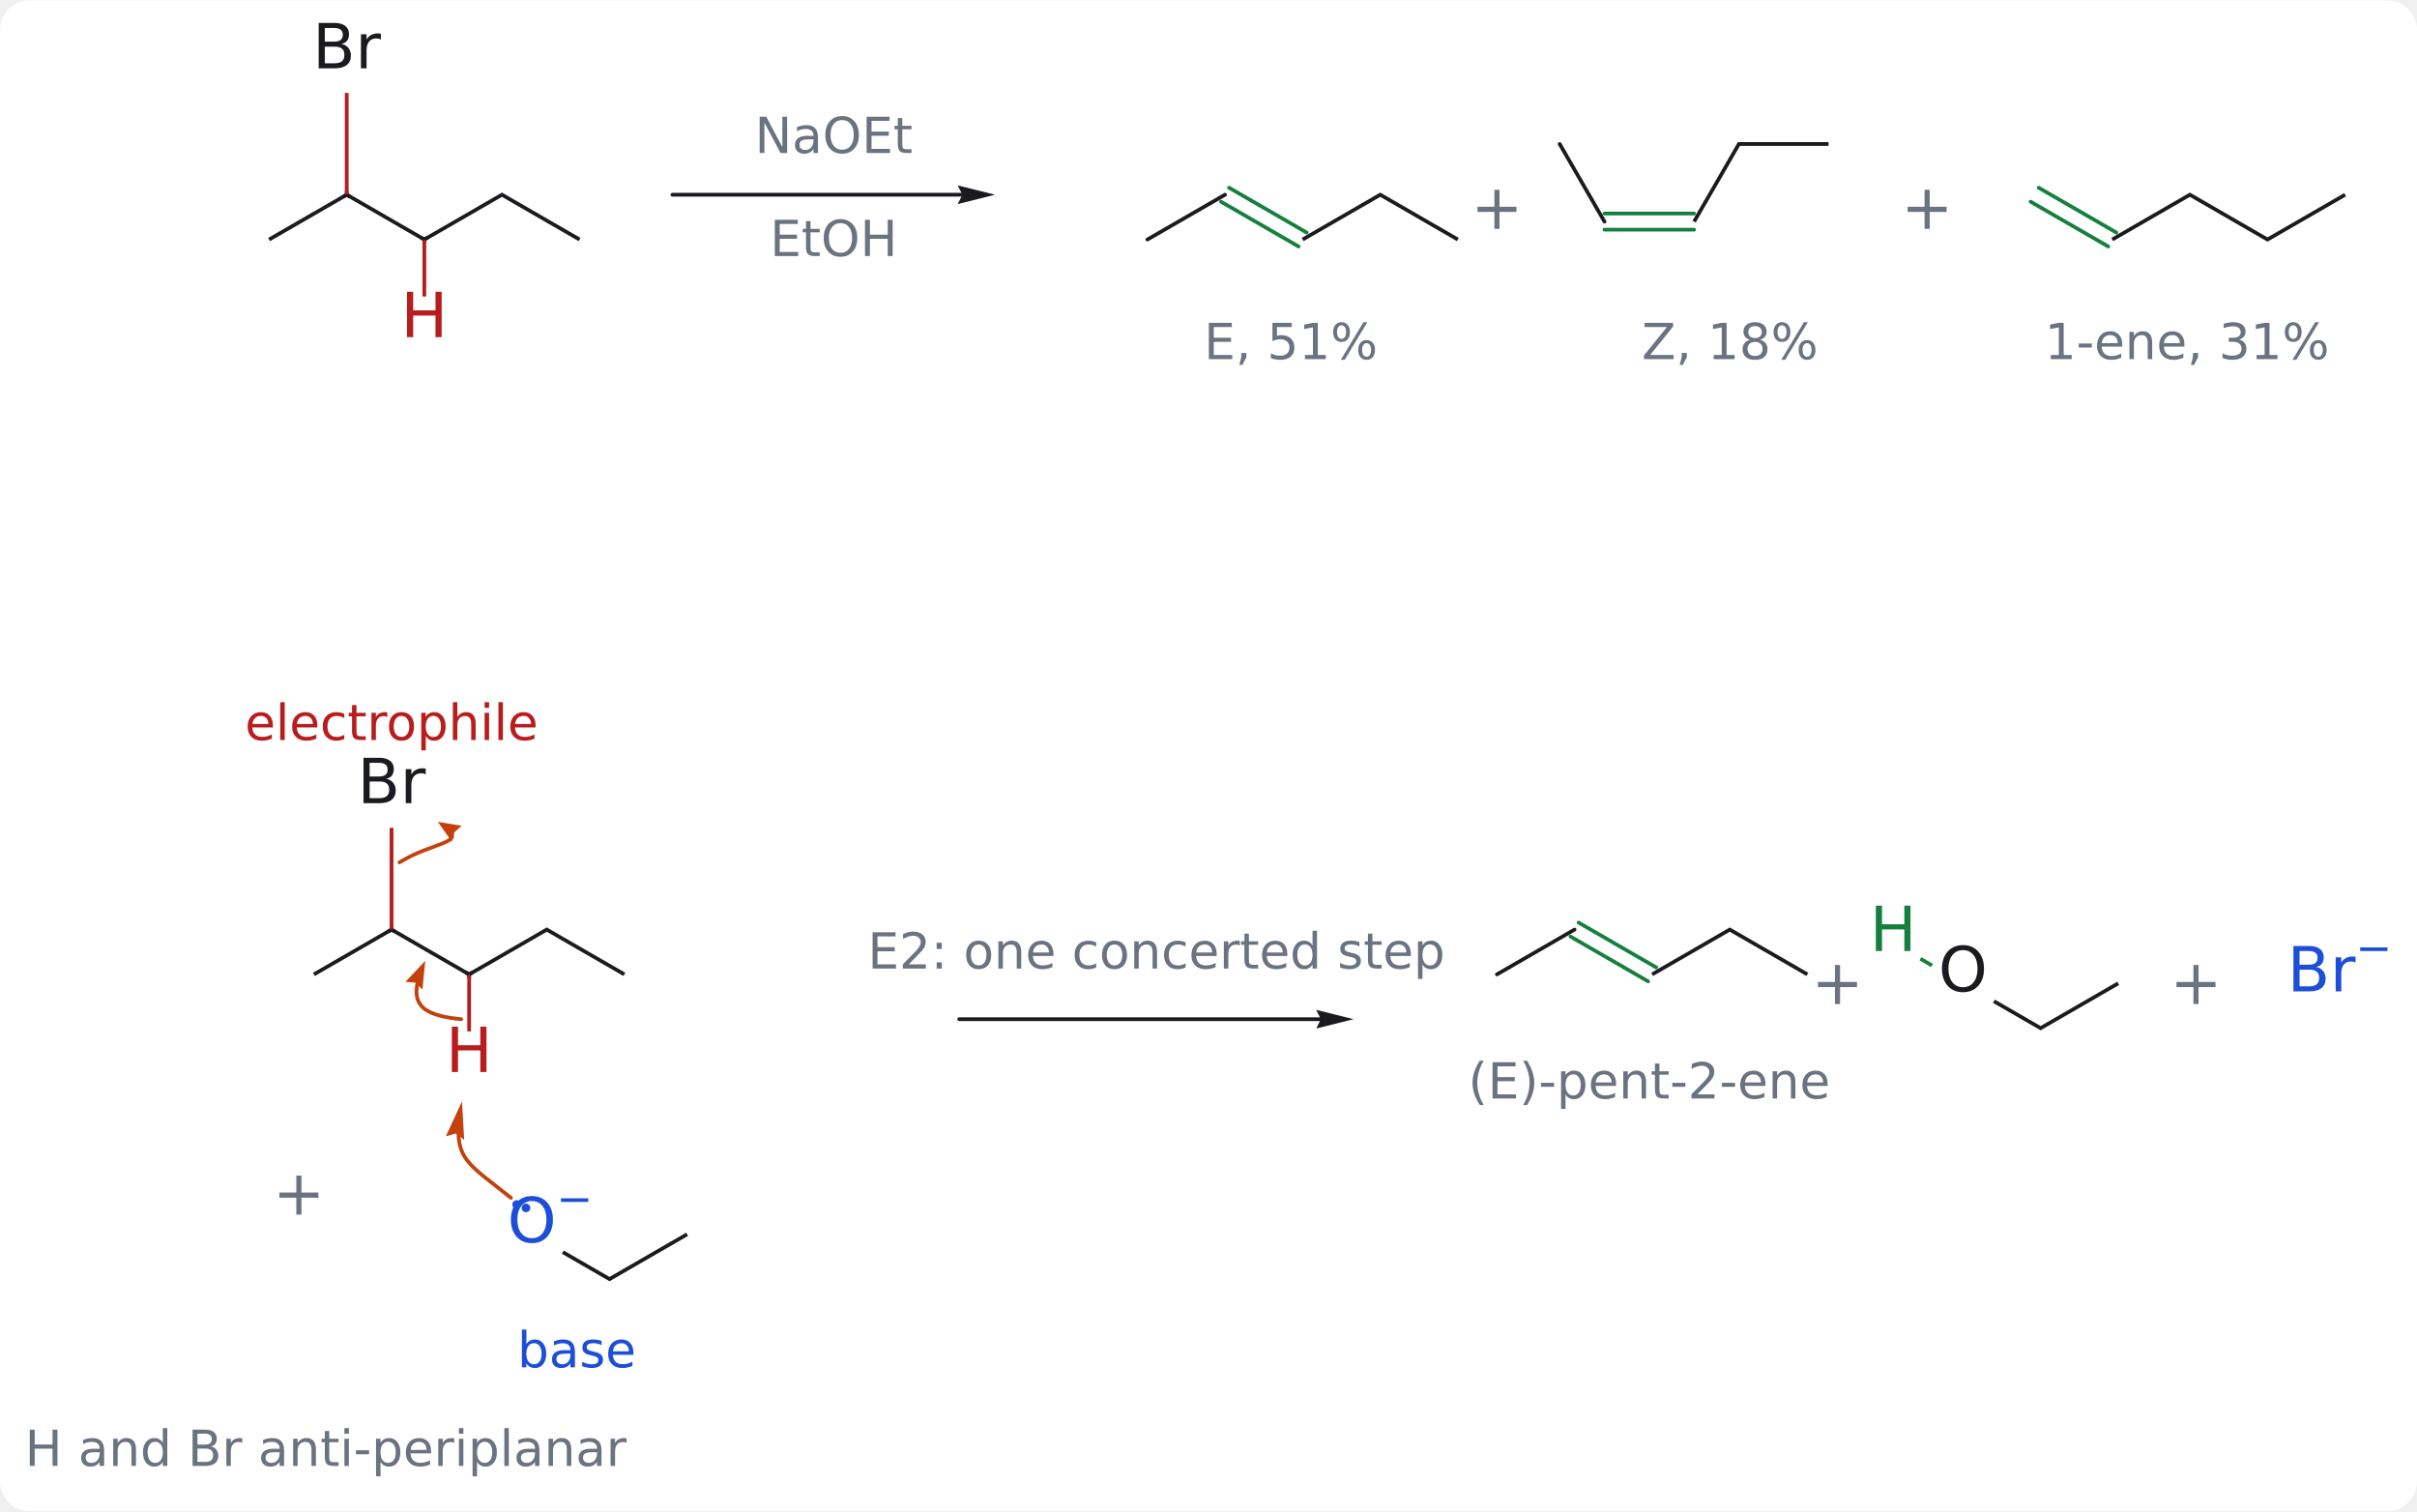
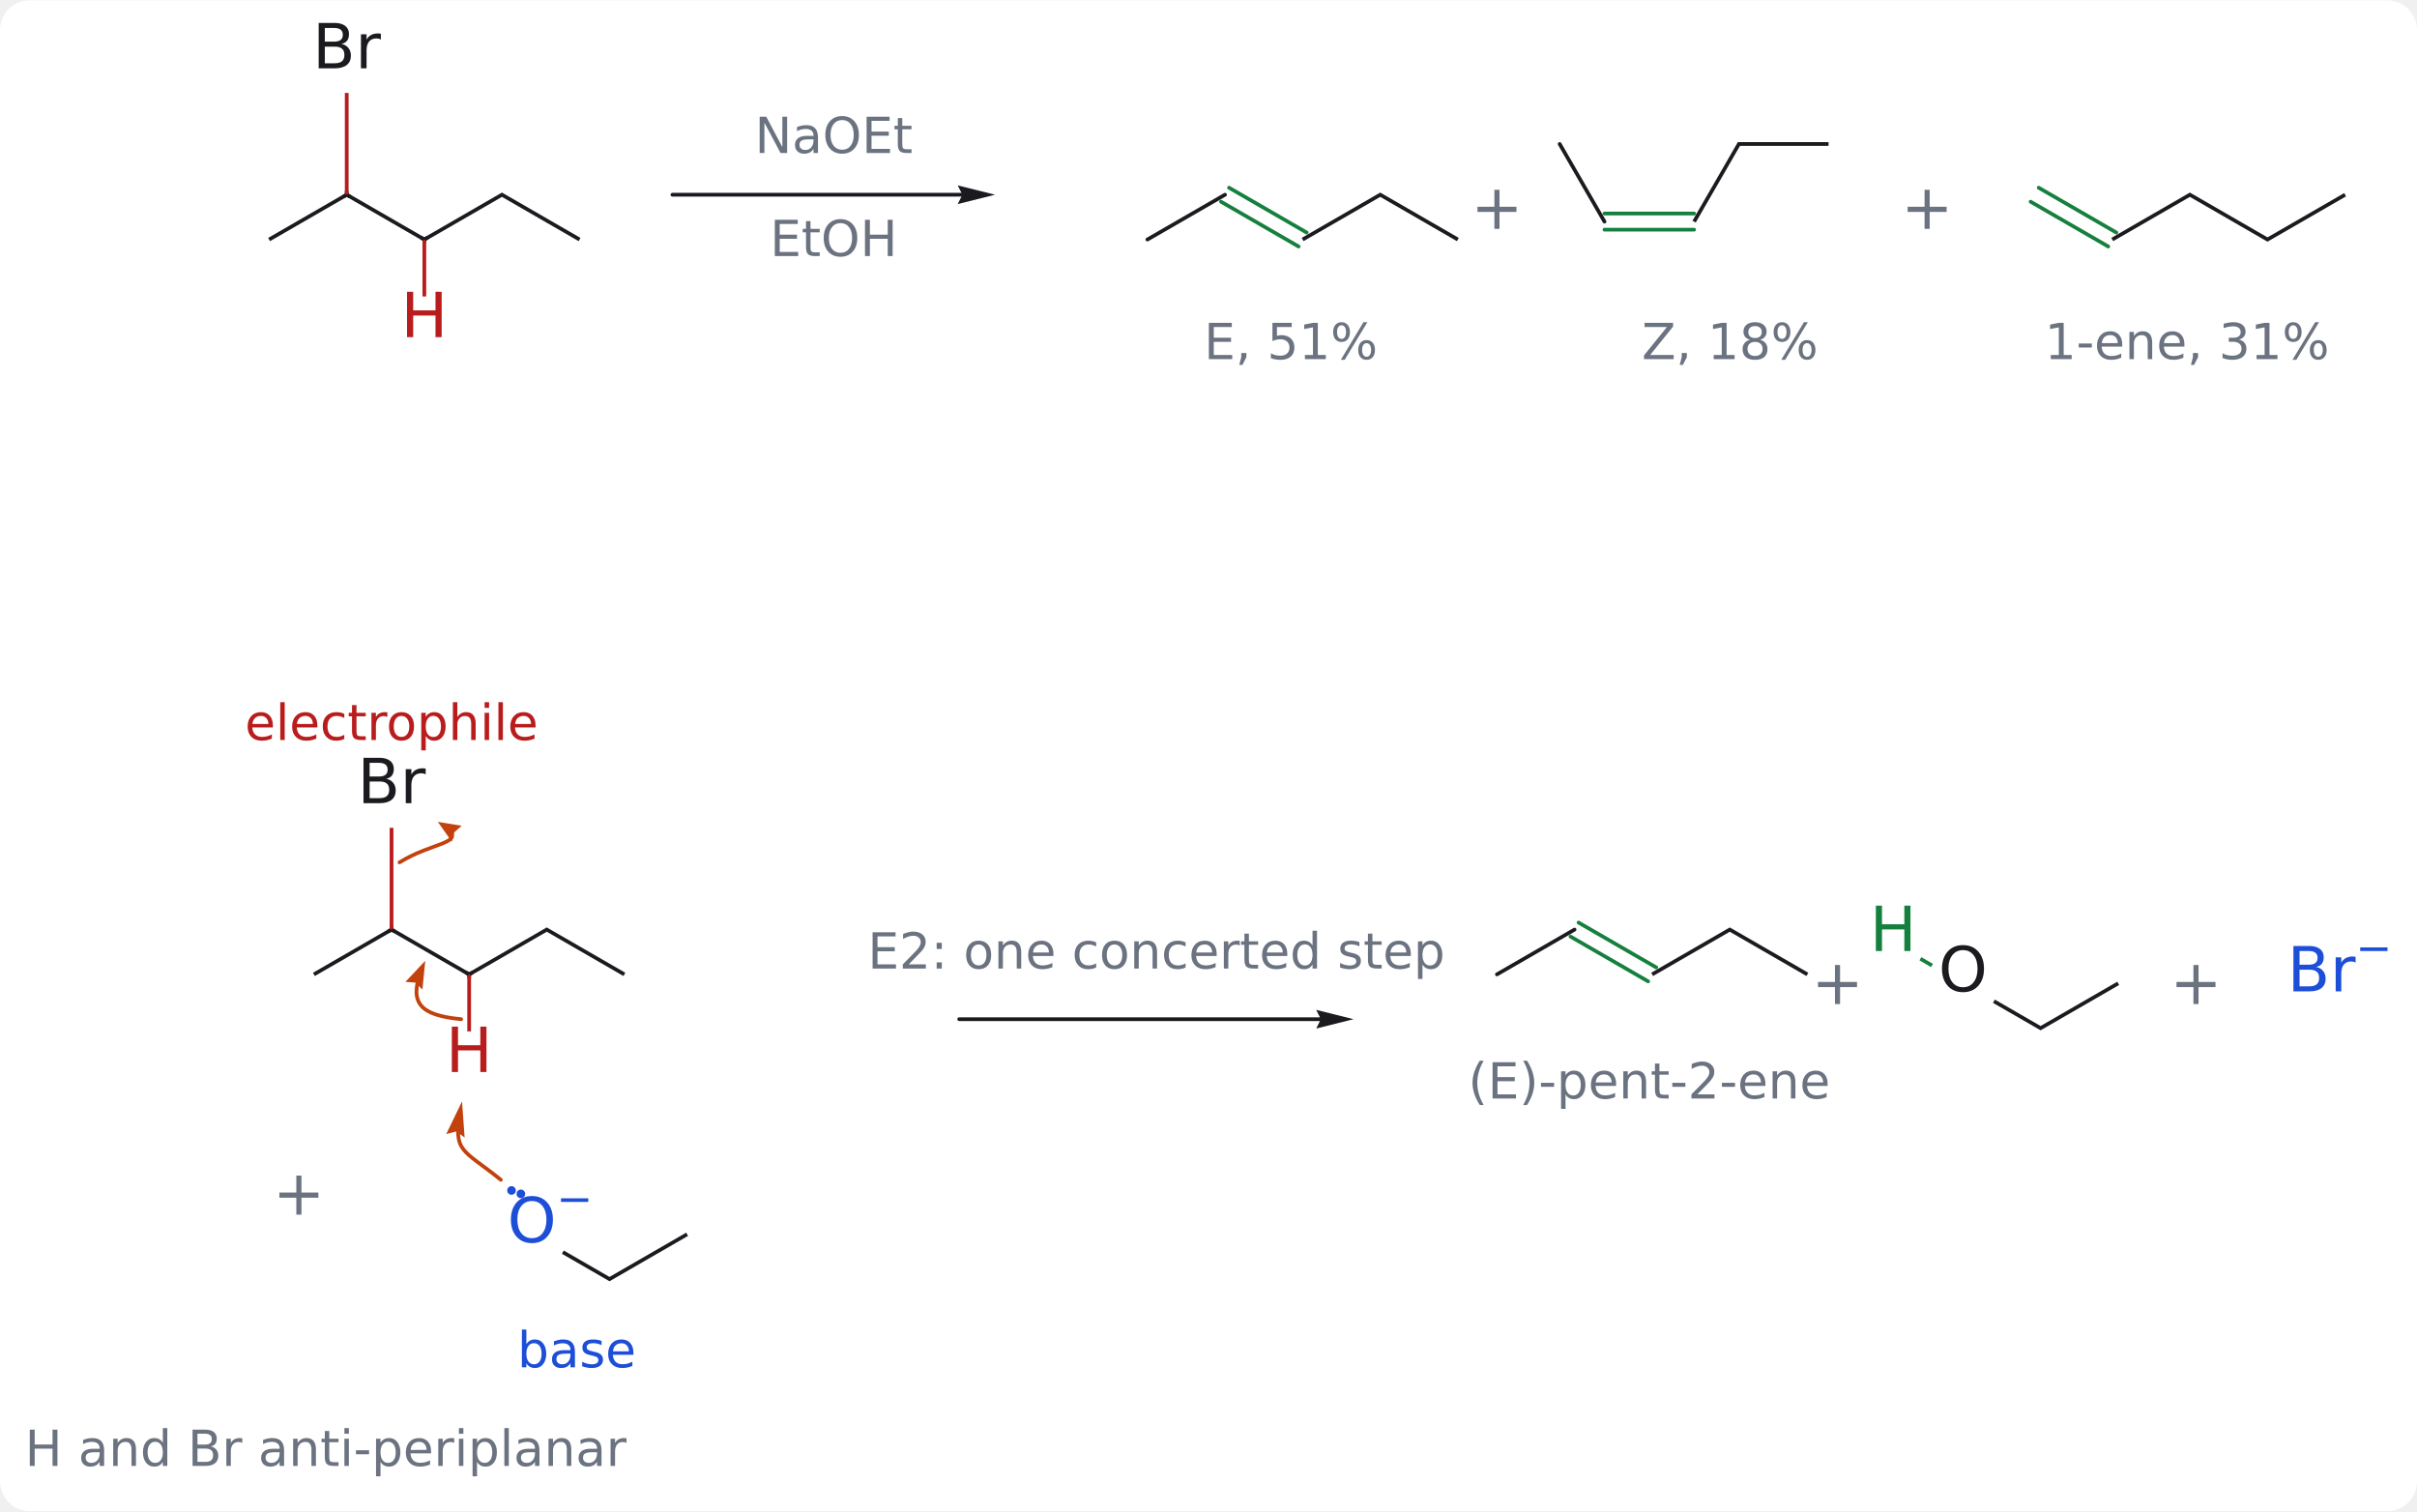
<svg xmlns="http://www.w3.org/2000/svg" viewBox="-105.117 -91.109 1132.691 708.042" width="702" height="439">
  <style>.c-ink.fill{fill:#1b1b1f}.c-ink.stroke{stroke:#1b1b1f}.c-arrow.fill{fill:#c2410c}.c-arrow.stroke{stroke:#c2410c}.c-nu.fill{fill:#1d4ed8}.c-nu.stroke{stroke:#1d4ed8}.c-el.fill{fill:#b91c1c}.c-el.stroke{stroke:#b91c1c}.c-good.fill{fill:#15803d}.c-good.stroke{stroke:#15803d}.c-muted.fill{fill:#6b7280}.c-muted.stroke{stroke:#6b7280}.card{fill:#ffffff}@media (prefers-color-scheme: dark){.c-ink.fill{fill:#e6e6ea}.c-ink.stroke{stroke:#e6e6ea}.c-arrow.fill{fill:#ff9f5a}.c-arrow.stroke{stroke:#ff9f5a}.c-nu.fill{fill:#8ab4ff}.c-nu.stroke{stroke:#8ab4ff}.c-el.fill{fill:#ff8a8a}.c-el.stroke{stroke:#ff8a8a}.c-good.fill{fill:#6ee7a0}.c-good.stroke{stroke:#6ee7a0}.c-muted.fill{fill:#9ca3af}.c-muted.stroke{stroke:#9ca3af}.card{fill:#1e1e1e}}</style>
  <rect class="card" x="-105.117" y="-91.109" width="1132.691" height="708.042" rx="14" />
  <line class="c-ink stroke" x1="432.6" y1="21" x2="468.972" y2="0" stroke-width="1.75" stroke-linecap="round" />
  <path class="c-good stroke" d="M470.862 -3.274 L507.234 17.726 " fill="none" stroke-width="1.75" stroke-linecap="round" stroke-linejoin="round" />
  <path class="c-good stroke" d="M467.082 3.274 L503.454 24.274 " fill="none" stroke-width="1.75" stroke-linecap="round" stroke-linejoin="round" />
  <path class="c-good stroke" d="M646.8 8.82 L688.8 8.82 " fill="none" stroke-width="1.75" stroke-linecap="round" stroke-linejoin="round" />
  <path class="c-good stroke" d="M646.8 16.38 L688.8 16.38 " fill="none" stroke-width="1.75" stroke-linecap="round" stroke-linejoin="round" />
  <line class="c-ink stroke" x1="646.8" y1="12.6" x2="625.8" y2="-23.772" stroke-width="1.75" stroke-linecap="round" />
  <path class="c-good stroke" d="M850.29 -3.274 L886.662 17.726 " fill="none" stroke-width="1.75" stroke-linecap="round" stroke-linejoin="round" />
  <path class="c-good stroke" d="M846.51 3.274 L882.882 24.274 " fill="none" stroke-width="1.75" stroke-linecap="round" stroke-linejoin="round" />
  <line class="c-ink stroke" x1="596.4" y1="365.4" x2="632.772" y2="344.4" stroke-width="1.75" stroke-linecap="round" />
  <path class="c-good stroke" d="M634.662 341.126 L671.034 362.126 " fill="none" stroke-width="1.75" stroke-linecap="round" stroke-linejoin="round" />
  <path class="c-good stroke" d="M630.882 347.674 L667.254 368.674 " fill="none" stroke-width="1.75" stroke-linecap="round" stroke-linejoin="round" />
  <path class="c-ink fill stroke" d="M56.497 -0.505 L55.419 0.117 L56.294 1.633 L57.372 1.01 L57.372 0 Z M57.372 1.01 L58.45 1.633 L59.325 0.117 L58.247 -0.505 L57.372 0 Z M58.247 -0.505 L58.247 -1.75 L56.497 -1.75 L56.497 -0.505 L57.372 0 Z " stroke-width="0" stroke-linecap="round" stroke-linejoin="round" />
  <path class="c-ink fill stroke" d="M93.744 19.99 L92.666 19.367 L91.791 20.883 L92.869 21.505 L93.744 21 Z M94.619 21.505 L95.697 20.883 L94.822 19.367 L93.744 19.99 L93.744 21 Z M92.869 21.505 L92.869 22.75 L94.619 22.75 L94.619 21.505 L93.744 21 Z " stroke-width="0" stroke-linecap="round" stroke-linejoin="round" />
  <path class="c-ink fill stroke" d="M77.497 343.895 L76.419 344.517 L77.294 346.033 L78.372 345.41 L78.372 344.4 Z M78.372 345.41 L79.45 346.033 L80.325 344.517 L79.247 343.895 L78.372 344.4 Z M79.247 343.895 L79.247 342.65 L77.497 342.65 L77.497 343.895 L78.372 344.4 Z " stroke-width="0" stroke-linecap="round" stroke-linejoin="round" />
  <path class="c-ink fill stroke" d="M114.744 364.39 L113.666 363.767 L112.791 365.283 L113.869 365.905 L114.744 365.4 Z M115.619 365.905 L116.697 365.283 L115.822 363.767 L114.744 364.39 L114.744 365.4 Z M113.869 365.905 L113.869 367.15 L115.619 367.15 L115.619 365.905 L114.744 365.4 Z " stroke-width="0" stroke-linecap="round" stroke-linejoin="round" />
  <path class="c-ink fill stroke" d="M21.438 21.758 L57.372 1.01 L57.372 0 L56.497 -0.505 L20.562 20.242 Z M57.372 1.01 L92.869 21.505 L93.744 21 L93.744 19.99 L58.247 -0.505 L57.372 0 Z M94.619 21.505 L130.116 1.01 L130.116 -1.01 L93.744 19.99 L93.744 21 Z M130.116 1.01 L166.05 21.758 L166.926 20.242 L130.116 -1.01 Z M505.781 21.758 L541.716 1.01 L541.716 -1.01 L504.906 20.242 Z M541.716 1.01 L577.65 21.758 L578.525 20.242 L541.716 -1.01 Z M689.558 13.038 L710.305 -22.897 L709.295 -24.647 L688.042 12.162 Z M710.305 -22.897 L751.8 -22.897 L751.8 -24.647 L709.295 -24.647 Z M885.21 21.758 L921.144 1.01 L921.144 -1.01 L884.335 20.242 Z M921.144 1.01 L957.516 22.01 L957.516 19.99 L921.144 -1.01 Z M957.516 22.01 L994.326 0.758 L993.451 -0.758 L957.516 19.99 Z M42.438 366.158 L78.372 345.41 L78.372 344.4 L77.497 343.895 L41.562 364.642 Z M78.372 345.41 L113.869 365.905 L114.744 365.4 L114.744 364.39 L79.247 343.895 L78.372 344.4 Z M115.619 365.905 L151.116 345.41 L151.116 343.39 L114.744 364.39 L114.744 365.4 Z M151.116 345.41 L187.05 366.158 L187.926 364.642 L151.116 343.39 Z M158.214 496.334 L180.516 509.21 L180.516 507.19 L159.089 494.818 Z M180.516 509.21 L217.326 487.958 L216.45 486.442 L180.516 507.19 Z M669.582 366.158 L705.516 345.41 L705.516 343.39 L668.707 364.642 Z M705.516 345.41 L741.451 366.158 L742.326 364.642 L705.516 343.39 Z M828.87 378.734 L851.172 391.61 L851.172 389.59 L829.745 377.218 Z M851.172 391.61 L887.981 370.358 L887.106 368.842 L851.172 389.59 Z " stroke-width="0" stroke-linecap="round" stroke-linejoin="round" />
  <path class="c-good fill stroke" d="M800.73 360.462 L795.29 357.319 L794.414 358.834 L799.855 361.977 Z " stroke-width="0" stroke-linecap="round" stroke-linejoin="round" />
  <path class="c-el fill stroke" d="M58.247 -0.505 L58.247 -47.702 L56.497 -47.702 L56.497 -0.505 L57.372 0 Z M92.869 21.505 L92.869 47.702 L94.619 47.702 L94.619 21.505 L93.744 21 Z M79.247 343.895 L79.247 296.698 L77.497 296.698 L77.497 343.895 L78.372 344.4 Z M113.869 365.905 L113.869 392.102 L115.619 392.102 L115.619 365.905 L114.744 365.4 Z " stroke-width="0" stroke-linecap="round" stroke-linejoin="round" />
  <text class="c-ink fill" xml:space="preserve" x="41.372" y="-79.442" font-family="DejaVu Sans, Noto Sans CJK KR, Noto Sans CJK JP, sans-serif" font-size="29.167" font-weight="normal" font-style="normal" text-decoration="none" dominant-baseline="text-before-edge">Br</text>
  <text class="c-el fill" xml:space="preserve" x="82.778" y="46.558" font-family="DejaVu Sans, Noto Sans CJK KR, Noto Sans CJK JP, sans-serif" font-size="29.167" font-weight="normal" font-style="normal" text-decoration="none" dominant-baseline="text-before-edge">H</text>
  <text class="c-ink fill" xml:space="preserve" x="62.372" y="264.958" font-family="DejaVu Sans, Noto Sans CJK KR, Noto Sans CJK JP, sans-serif" font-size="29.167" font-weight="normal" font-style="normal" text-decoration="none" dominant-baseline="text-before-edge">Br</text>
  <text class="c-el fill" xml:space="preserve" x="103.778" y="390.958" font-family="DejaVu Sans, Noto Sans CJK KR, Noto Sans CJK JP, sans-serif" font-size="29.167" font-weight="normal" font-style="normal" text-decoration="none" dominant-baseline="text-before-edge">H</text>
  <text class="c-nu fill" xml:space="preserve" x="132.665" y="470.744" font-family="DejaVu Sans, Noto Sans CJK KR, Noto Sans CJK JP, sans-serif" font-size="29.167" font-weight="normal" font-style="normal" text-decoration="none" dominant-baseline="text-before-edge">O</text>
  <text class="c-nu fill" xml:space="preserve" x="155.623" y="463.452" font-family="DejaVu Sans, Noto Sans CJK KR, Noto Sans CJK JP, sans-serif" font-size="20.417" font-weight="normal" font-style="normal" text-decoration="none" dominant-baseline="text-before-edge">−</text>
-   <path class="c-nu fill stroke" d="M138.088 473.645 C137.868 474.251 137.199 474.563 136.593 474.343 C135.988 474.122 135.675 473.453 135.896 472.847 C136.116 472.242 136.786 471.93 137.391 472.15 C137.997 472.37 138.309 473.04 138.088 473.645 Z " stroke-width="1.75" stroke-linecap="round" stroke-linejoin="round" />
-   <path class="c-nu fill stroke" d="M142.474 475.241 C142.253 475.847 141.584 476.159 140.978 475.939 C140.373 475.718 140.061 475.049 140.281 474.443 C140.501 473.838 141.171 473.526 141.776 473.746 C142.382 473.966 142.694 474.636 142.474 475.241 Z " stroke-width="1.75" stroke-linecap="round" stroke-linejoin="round" />
+   <path class="c-nu fill stroke" d="M135.694 467.067 C135.474 467.673 134.804 467.985 134.199 467.765 C133.593 467.544 133.281 466.875 133.502 466.269 C133.722 465.664 134.392 465.352 134.997 465.572 C135.602 465.792 135.915 466.462 135.694 467.067 Z " stroke-width="1.75" stroke-linecap="round" stroke-linejoin="round" />
+   <path class="c-nu fill stroke" d="M140.079 468.664 C139.859 469.269 139.19 469.581 138.584 469.361 C137.979 469.14 137.667 468.471 137.887 467.865 C138.107 467.26 138.777 466.948 139.382 467.168 C139.988 467.389 140.3 468.058 140.079 468.664 Z " stroke-width="1.75" stroke-linecap="round" stroke-linejoin="round" />
  <text class="c-ink fill" xml:space="preserve" x="803.321" y="353.144" font-family="DejaVu Sans, Noto Sans CJK KR, Noto Sans CJK JP, sans-serif" font-size="29.167" font-weight="normal" font-style="normal" text-decoration="none" dominant-baseline="text-before-edge">O</text>
  <text class="c-good fill" xml:space="preserve" x="771.116" y="334.258" font-family="DejaVu Sans, Noto Sans CJK KR, Noto Sans CJK JP, sans-serif" font-size="29.167" font-weight="normal" font-style="normal" text-decoration="none" dominant-baseline="text-before-edge">H</text>
  <text class="c-nu fill" xml:space="preserve" x="966.8" y="353.158" font-family="DejaVu Sans, Noto Sans CJK KR, Noto Sans CJK JP, sans-serif" font-size="29.167" font-weight="normal" font-style="normal" text-decoration="none" dominant-baseline="text-before-edge">Br</text>
  <text class="c-nu fill" xml:space="preserve" x="998.8" y="345.866" font-family="DejaVu Sans, Noto Sans CJK KR, Noto Sans CJK JP, sans-serif" font-size="20.417" font-weight="normal" font-style="normal" text-decoration="none" dominant-baseline="text-before-edge">−</text>
  <path class="c-ink stroke" d="M210 0 L356.825 0 " fill="none" stroke-width="1.75" stroke-linecap="round" stroke-linejoin="round" />
  <path class="c-ink fill stroke" d="M361.2 0 L343.7 -4.375 L345.887 0 L343.7 4.375 Z " stroke-width="0" stroke-linecap="round" stroke-linejoin="round" />
  <path class="c-ink stroke" d="M344.4 386.4 L524.825 386.4 " fill="none" stroke-width="1.75" stroke-linecap="round" stroke-linejoin="round" />
  <path class="c-ink fill stroke" d="M529.2 386.4 L511.7 382.025 L513.888 386.4 L511.7 390.775 Z " stroke-width="0" stroke-linecap="round" stroke-linejoin="round" />
-   <path class="c-arrow stroke" d="M134.321 470.12 C114.047 453.763 107.001 452.162 110.636 429.231 " fill="none" stroke-width="1.75" stroke-linecap="round" stroke-linejoin="round" />
-   <path class="c-arrow fill stroke" d="M111.394 424.922 L103.81 441.289 L108.518 439.962 L112.405 442.932 Z " stroke-width="0" stroke-linecap="round" stroke-linejoin="round" />
+   <path class="c-arrow stroke" d="M129.59 461.66 C111.45 447.033 107.239 449.011 110.615 429.227 " fill="none" stroke-width="1.75" stroke-linecap="round" stroke-linejoin="round" />
+   <path class="c-arrow fill stroke" d="M111.399 424.921 L104.026 440.208 L108.708 439.015 L112.621 441.849 Z " stroke-width="0" stroke-linecap="round" stroke-linejoin="round" />
  <path class="c-arrow stroke" d="M110.994 386.4 C91.776 384.536 86.331 378.926 92.478 363.043 " fill="none" stroke-width="1.75" stroke-linecap="round" stroke-linejoin="round" />
  <path class="c-arrow fill stroke" d="M94.183 359.014 L84.878 368.902 L89.525 369.251 L92.842 372.525 Z " stroke-width="0" stroke-linecap="round" stroke-linejoin="round" />
  <path class="c-arrow stroke" d="M82.122 312.9 C97.464 303.311 113.759 304.167 103.676 296.391 " fill="none" stroke-width="1.75" stroke-linecap="round" stroke-linejoin="round" />
  <path class="c-arrow fill stroke" d="M100.064 293.924 L106.603 303.17 L107.815 298.768 L111.241 295.75 Z " stroke-width="0" stroke-linecap="round" stroke-linejoin="round" />
  <text class="c-muted fill" xml:space="preserve" x="248.598" y="-35.7" font-family="DejaVu Sans, Noto Sans CJK KR, Noto Sans CJK JP, sans-serif" font-size="23.333" font-weight="normal" font-style="normal" text-decoration="none" dominant-baseline="text-before-edge">NaOEt</text>
  <text class="c-muted fill" xml:space="preserve" x="255.696" y="12.6" font-family="DejaVu Sans, Noto Sans CJK KR, Noto Sans CJK JP, sans-serif" font-size="23.333" font-weight="normal" font-style="normal" text-decoration="none" dominant-baseline="text-before-edge">EtOH</text>
  <text class="c-muted fill" xml:space="preserve" x="584.178" y="-4.2" font-family="DejaVu Sans, Noto Sans CJK KR, Noto Sans CJK JP, sans-serif" font-size="29.167" font-weight="normal" font-style="normal" text-decoration="none" dominant-baseline="text-before-edge">+</text>
  <text class="c-muted fill" xml:space="preserve" x="785.778" y="-4.2" font-family="DejaVu Sans, Noto Sans CJK KR, Noto Sans CJK JP, sans-serif" font-size="29.167" font-weight="normal" font-style="normal" text-decoration="none" dominant-baseline="text-before-edge">+</text>
  <text class="c-muted fill" xml:space="preserve" x="459.102" y="60.9" font-family="DejaVu Sans, Noto Sans CJK KR, Noto Sans CJK JP, sans-serif" font-size="23.333" font-weight="normal" font-style="normal" text-decoration="none" dominant-baseline="text-before-edge">E, 51%</text>
  <text class="c-muted fill" xml:space="preserve" x="664.272" y="60.9" font-family="DejaVu Sans, Noto Sans CJK KR, Noto Sans CJK JP, sans-serif" font-size="23.333" font-weight="normal" font-style="normal" text-decoration="none" dominant-baseline="text-before-edge">Z, 18%</text>
  <text class="c-muted fill" xml:space="preserve" x="853.062" y="60.9" font-family="DejaVu Sans, Noto Sans CJK KR, Noto Sans CJK JP, sans-serif" font-size="23.333" font-weight="normal" font-style="normal" text-decoration="none" dominant-baseline="text-before-edge">1-ene, 31%</text>
  <text class="c-muted fill" xml:space="preserve" x="22.722" y="457.8" font-family="DejaVu Sans, Noto Sans CJK KR, Noto Sans CJK JP, sans-serif" font-size="29.167" font-weight="normal" font-style="normal" text-decoration="none" dominant-baseline="text-before-edge">+</text>
  <text class="c-el fill" xml:space="preserve" x="9.66" y="239.4" font-family="DejaVu Sans, Noto Sans CJK KR, Noto Sans CJK JP, sans-serif" font-size="23.333" font-weight="normal" font-style="normal" text-decoration="none" dominant-baseline="text-before-edge">electrophile</text>
  <text class="c-nu fill" xml:space="preserve" x="137.34" y="533.4" font-family="DejaVu Sans, Noto Sans CJK KR, Noto Sans CJK JP, sans-serif" font-size="23.333" font-weight="normal" font-style="normal" text-decoration="none" dominant-baseline="text-before-edge">base</text>
  <text class="c-muted fill" xml:space="preserve" x="-93.45" y="579.6" font-family="DejaVu Sans, Noto Sans CJK KR, Noto Sans CJK JP, sans-serif" font-size="23.333" font-weight="normal" font-style="normal" text-decoration="none" dominant-baseline="text-before-edge">H and Br anti-periplanar</text>
  <text class="c-muted fill" xml:space="preserve" x="301.518" y="346.5" font-family="DejaVu Sans, Noto Sans CJK KR, Noto Sans CJK JP, sans-serif" font-size="23.333" font-weight="normal" font-style="normal" text-decoration="none" dominant-baseline="text-before-edge">E2: one concerted step</text>
  <text class="c-muted fill" xml:space="preserve" x="743.778" y="359.1" font-family="DejaVu Sans, Noto Sans CJK KR, Noto Sans CJK JP, sans-serif" font-size="29.167" font-weight="normal" font-style="normal" text-decoration="none" dominant-baseline="text-before-edge">+</text>
  <text class="c-muted fill" xml:space="preserve" x="911.778" y="359.1" font-family="DejaVu Sans, Noto Sans CJK KR, Noto Sans CJK JP, sans-serif" font-size="29.167" font-weight="normal" font-style="normal" text-decoration="none" dominant-baseline="text-before-edge">+</text>
  <text class="c-muted fill" xml:space="preserve" x="582.96" y="407.4" font-family="DejaVu Sans, Noto Sans CJK KR, Noto Sans CJK JP, sans-serif" font-size="23.333" font-weight="normal" font-style="normal" text-decoration="none" dominant-baseline="text-before-edge">(E)-pent-2-ene</text>
</svg>
